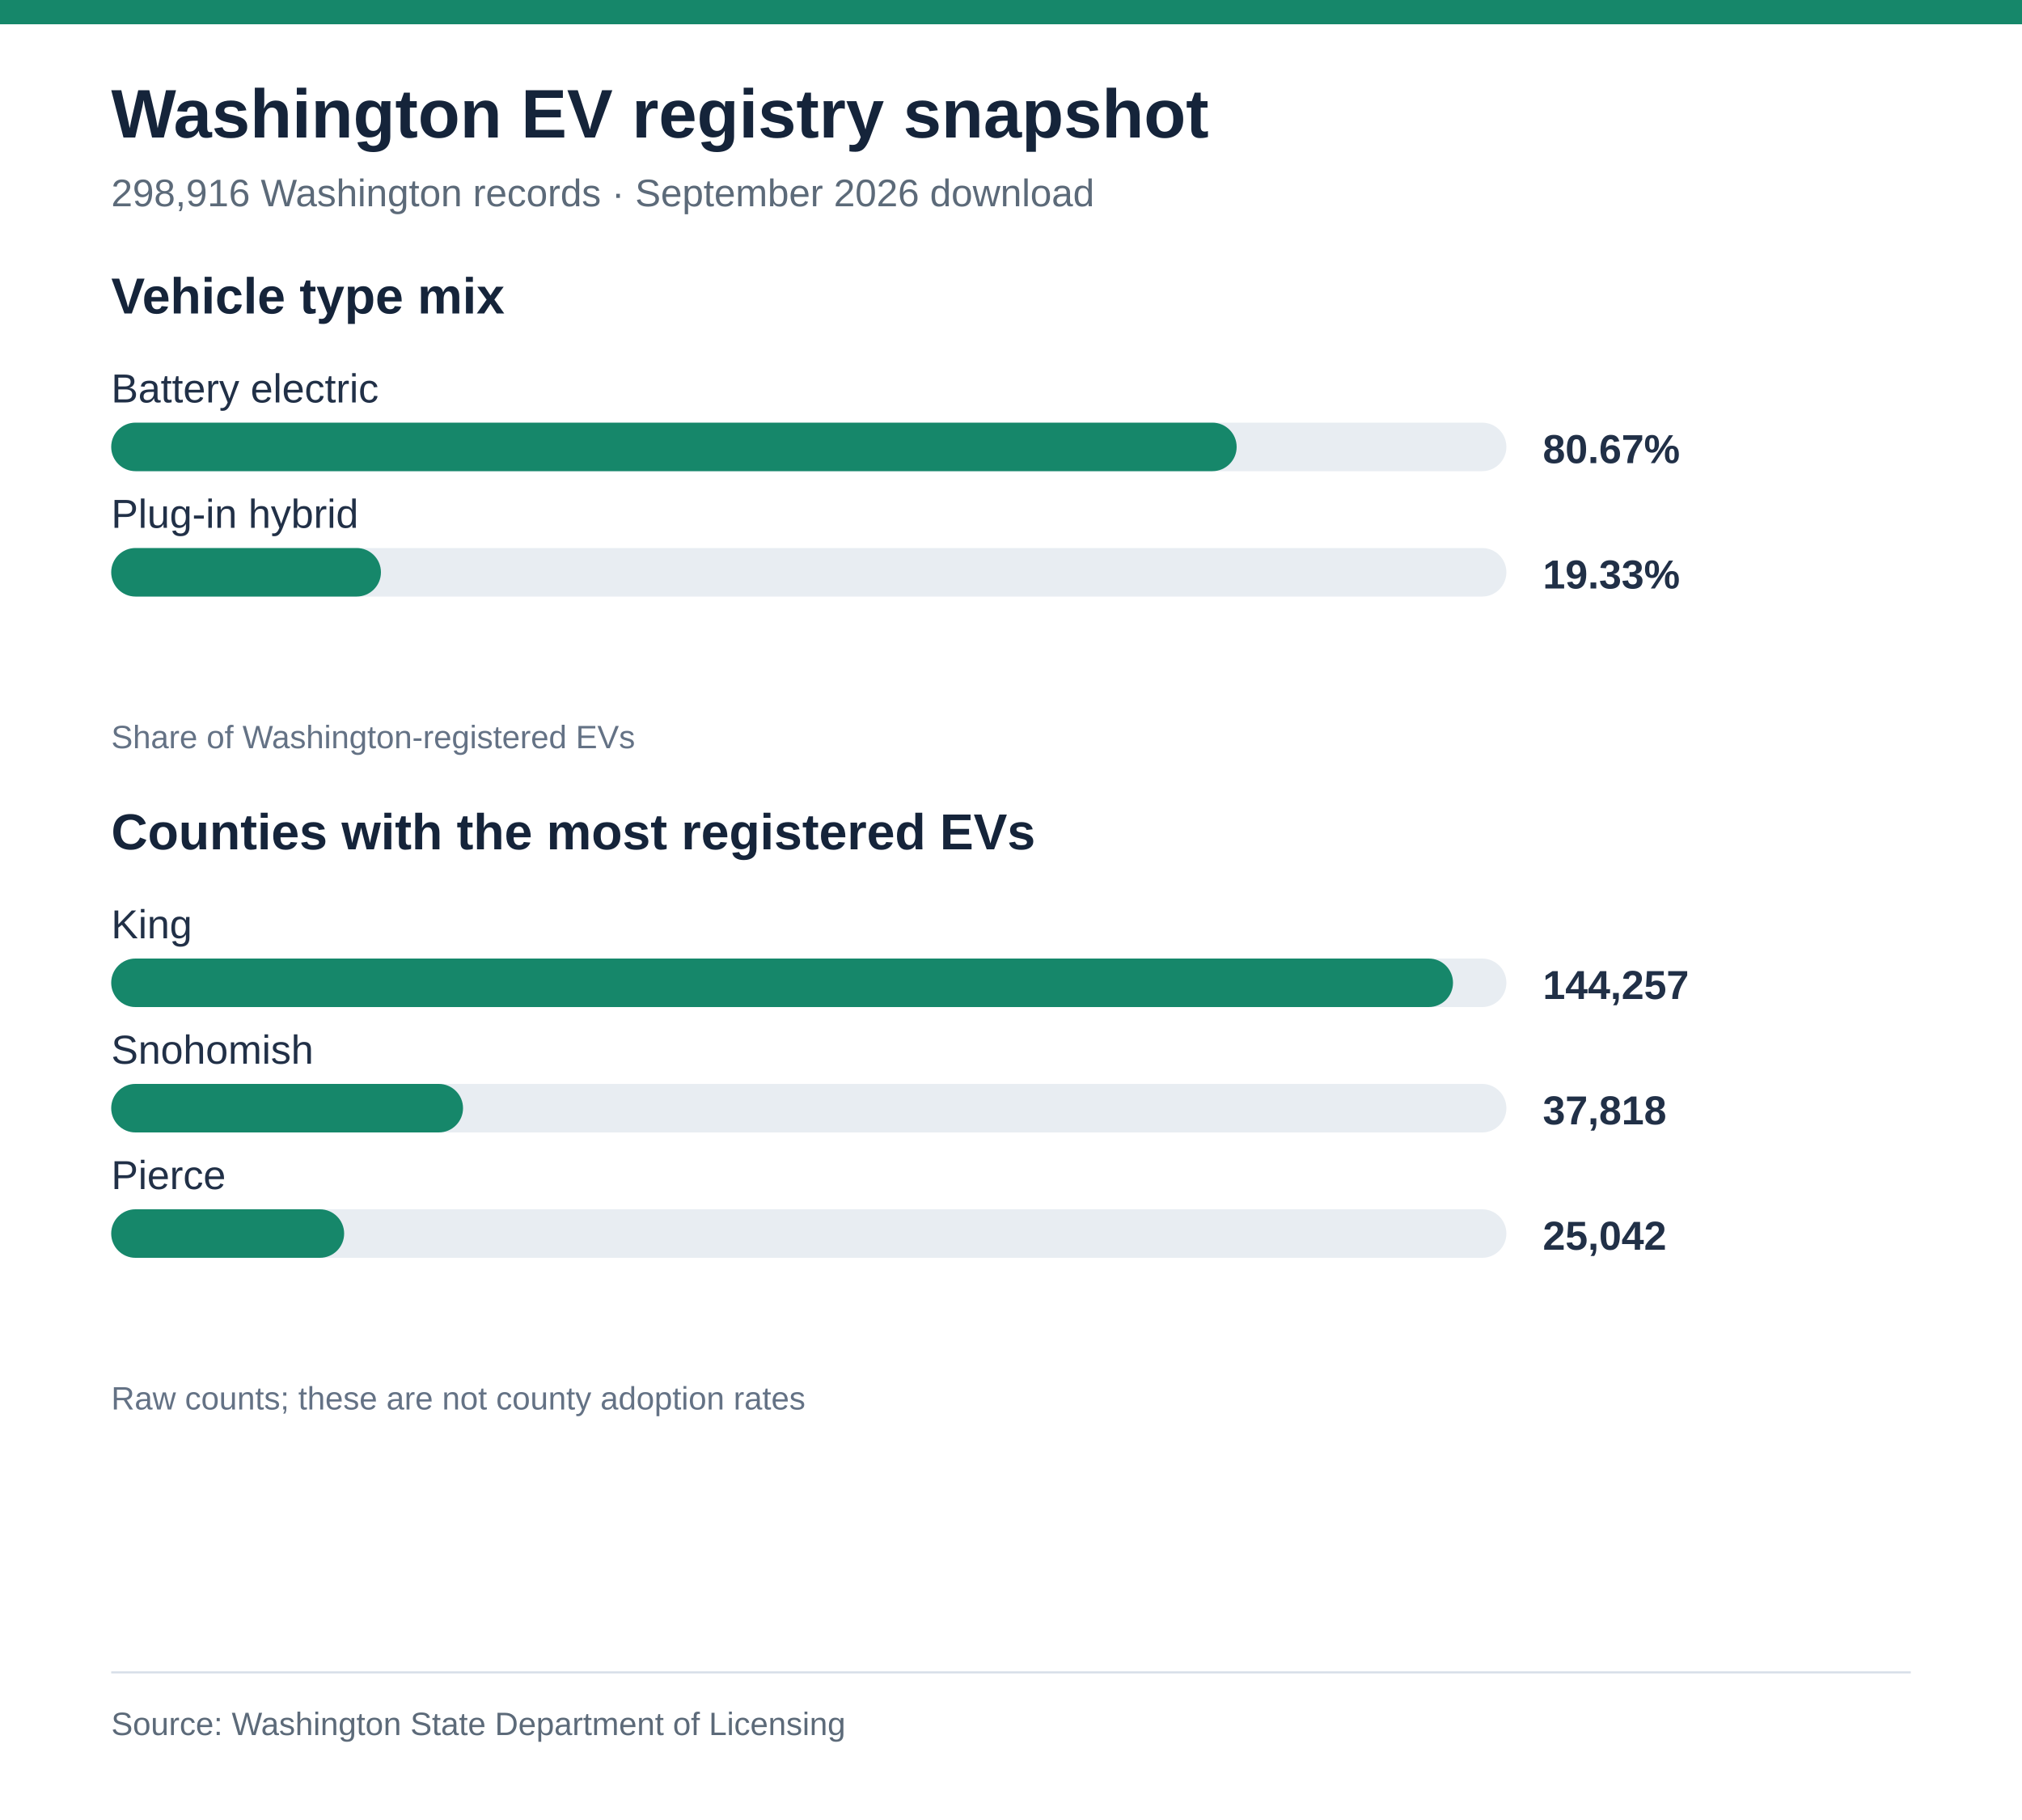
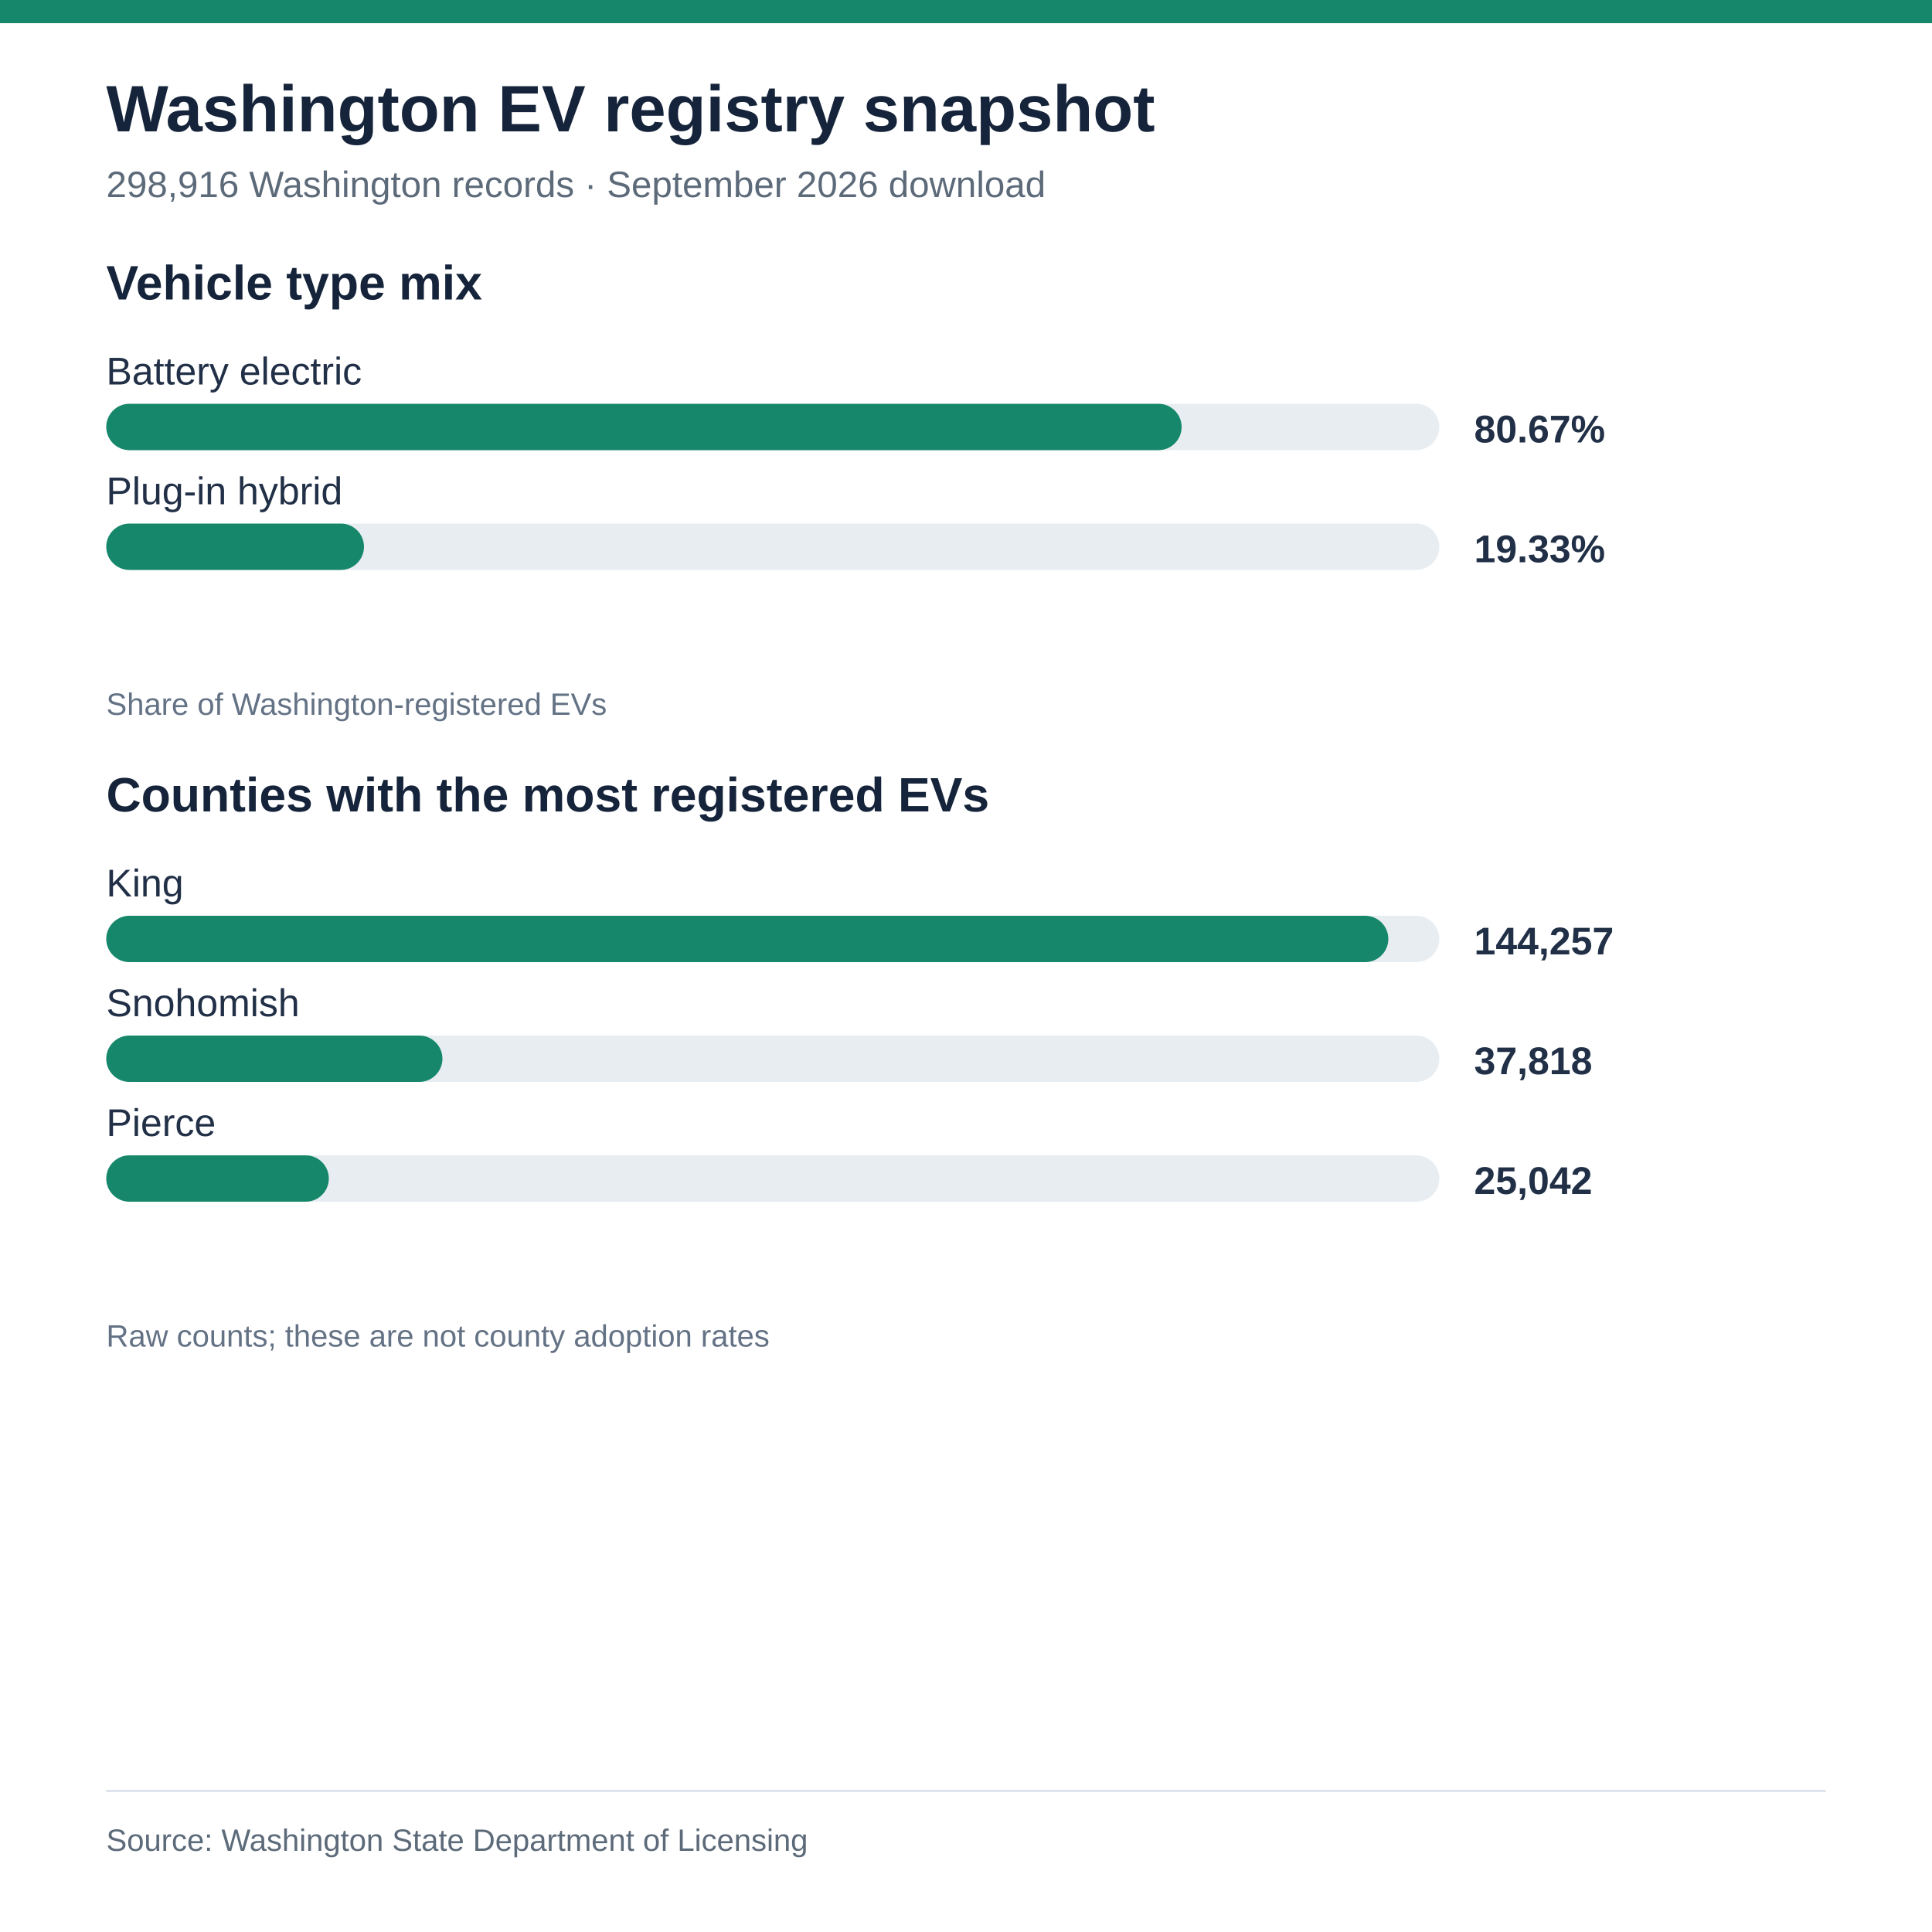
- <svg xmlns="http://www.w3.org/2000/svg" width="1000" height="900" viewBox="0 0 1000 900" role="img">
-   <rect width="1000" height="900" fill="#ffffff" />
+ <svg xmlns="http://www.w3.org/2000/svg" width="1000" height="1000" viewBox="0 0 1000 1000" role="img">
+   <rect width="1000" height="1000" fill="#ffffff" />
  <rect width="1000" height="12" fill="#16876a" />
  <text x="55" y="68" fill="#15243a" font-family="Arial,Helvetica,sans-serif" font-size="34" font-weight="bold" text-anchor="start">Washington EV registry snapshot</text>
  <text x="55" y="102" fill="#5c6a79" font-family="Arial,Helvetica,sans-serif" font-size="19" font-weight="normal" text-anchor="start">298,916 Washington records · September 2026 download</text>
  <text x="55" y="155" fill="#15243a" font-family="Arial,Helvetica,sans-serif" font-size="25" font-weight="bold" text-anchor="start">Vehicle type mix</text>
  <text x="55" y="199" fill="#213047" font-family="Arial,Helvetica,sans-serif" font-size="20" font-weight="normal" text-anchor="start">Battery electric</text>
  <rect x="55" y="209" width="690" height="24" rx="12" fill="#e8edf2" />
  <rect x="55" y="209" width="556.6" height="24" rx="12" fill="#16876a" />
  <text x="763" y="229" fill="#213047" font-family="Arial,Helvetica,sans-serif" font-size="20" font-weight="bold" text-anchor="start">80.67%</text>
  <text x="55" y="261" fill="#213047" font-family="Arial,Helvetica,sans-serif" font-size="20" font-weight="normal" text-anchor="start">Plug-in hybrid</text>
  <rect x="55" y="271" width="690" height="24" rx="12" fill="#e8edf2" />
  <rect x="55" y="271" width="133.4" height="24" rx="12" fill="#16876a" />
  <text x="763" y="291" fill="#213047" font-family="Arial,Helvetica,sans-serif" font-size="20" font-weight="bold" text-anchor="start">19.33%</text>
  <text x="55" y="370" fill="#647285" font-family="Arial,Helvetica,sans-serif" font-size="16" font-weight="normal" text-anchor="start">Share of Washington-registered EVs</text>
  <text x="55" y="420" fill="#15243a" font-family="Arial,Helvetica,sans-serif" font-size="25" font-weight="bold" text-anchor="start">Counties with the most registered EVs</text>
  <text x="55" y="464" fill="#213047" font-family="Arial,Helvetica,sans-serif" font-size="20" font-weight="normal" text-anchor="start">King</text>
  <rect x="55" y="474" width="690" height="24" rx="12" fill="#e8edf2" />
  <rect x="55" y="474" width="663.6" height="24" rx="12" fill="#16876a" />
  <text x="763" y="494" fill="#213047" font-family="Arial,Helvetica,sans-serif" font-size="20" font-weight="bold" text-anchor="start">144,257</text>
  <text x="55" y="526" fill="#213047" font-family="Arial,Helvetica,sans-serif" font-size="20" font-weight="normal" text-anchor="start">Snohomish</text>
  <rect x="55" y="536" width="690" height="24" rx="12" fill="#e8edf2" />
  <rect x="55" y="536" width="174.0" height="24" rx="12" fill="#16876a" />
  <text x="763" y="556" fill="#213047" font-family="Arial,Helvetica,sans-serif" font-size="20" font-weight="bold" text-anchor="start">37,818</text>
  <text x="55" y="588" fill="#213047" font-family="Arial,Helvetica,sans-serif" font-size="20" font-weight="normal" text-anchor="start">Pierce</text>
  <rect x="55" y="598" width="690" height="24" rx="12" fill="#e8edf2" />
  <rect x="55" y="598" width="115.2" height="24" rx="12" fill="#16876a" />
  <text x="763" y="618" fill="#213047" font-family="Arial,Helvetica,sans-serif" font-size="20" font-weight="bold" text-anchor="start">25,042</text>
  <text x="55" y="697" fill="#647285" font-family="Arial,Helvetica,sans-serif" font-size="16" font-weight="normal" text-anchor="start">Raw counts; these are not county adoption rates</text>
-   <line x1="55" y1="827" x2="945" y2="827" stroke="#d6dee8" />
-   <text x="55" y="858" fill="#5c6a79" font-family="Arial,Helvetica,sans-serif" font-size="16" font-weight="normal" text-anchor="start">Source: Washington State Department of Licensing</text>
+   <line x1="55" y1="927" x2="945" y2="927" stroke="#d6dee8" />
+   <text x="55" y="958" fill="#5c6a79" font-family="Arial,Helvetica,sans-serif" font-size="16" font-weight="normal" text-anchor="start">Source: Washington State Department of Licensing</text>
</svg>
